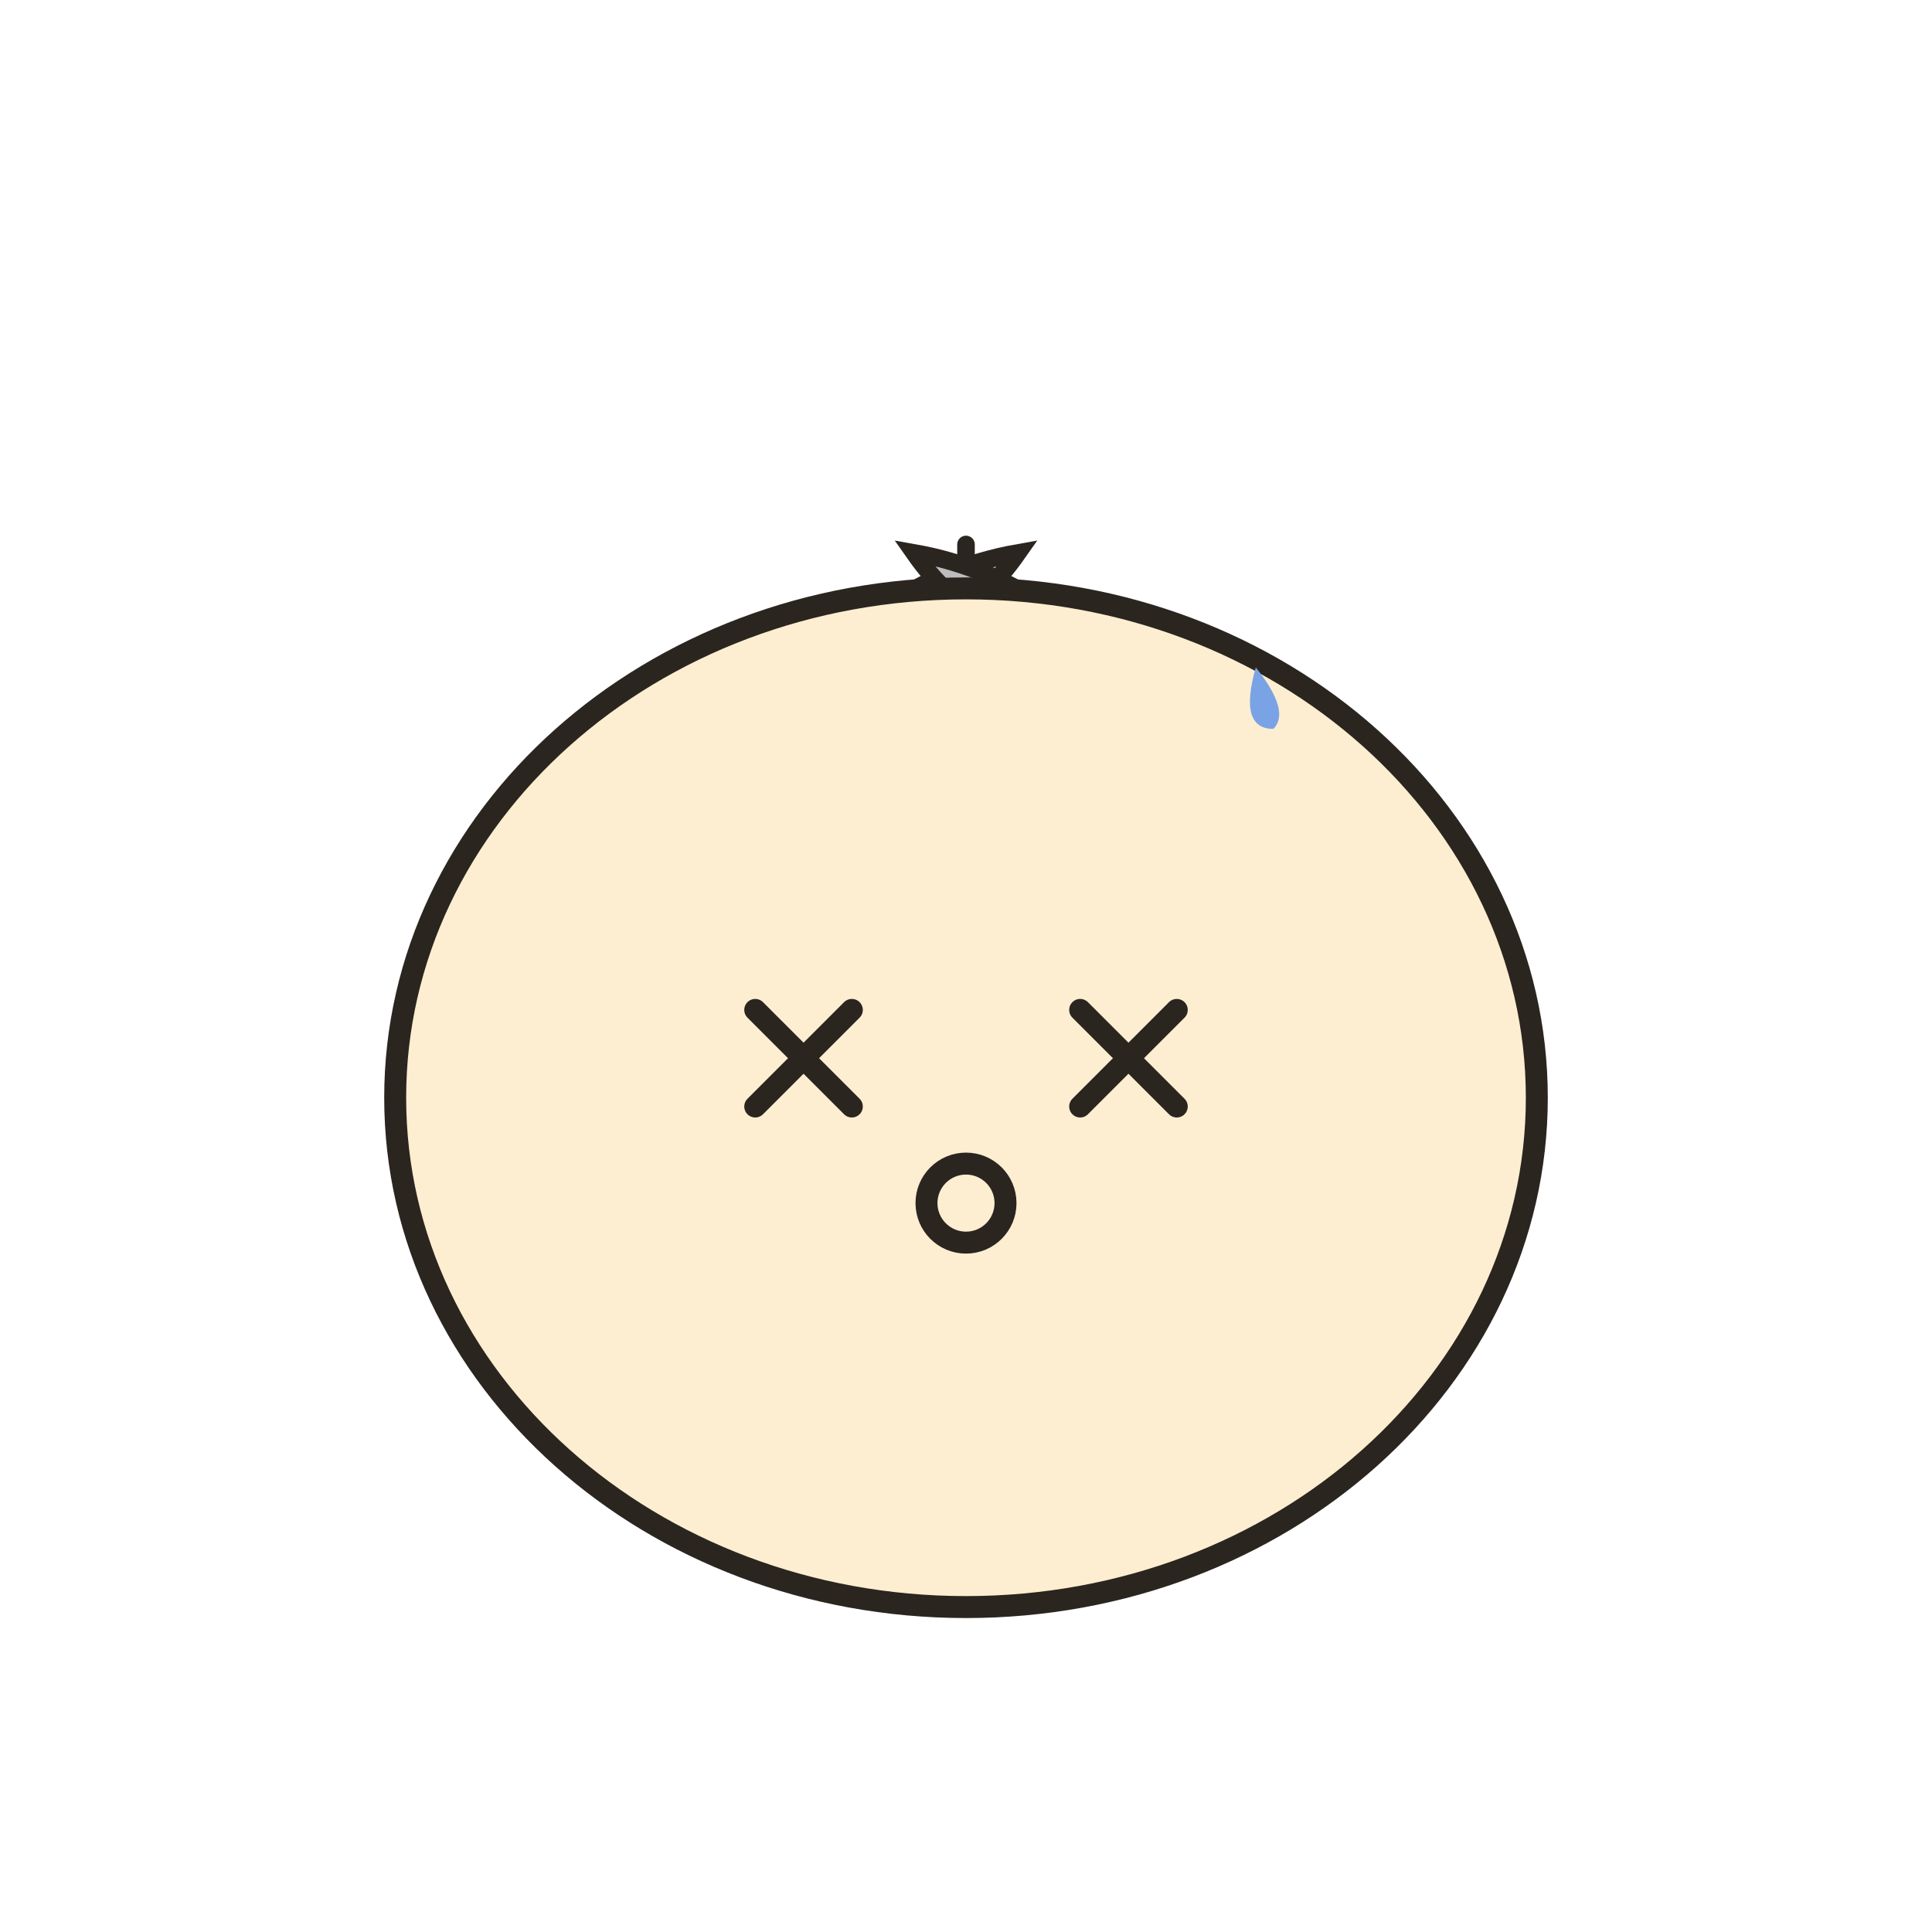
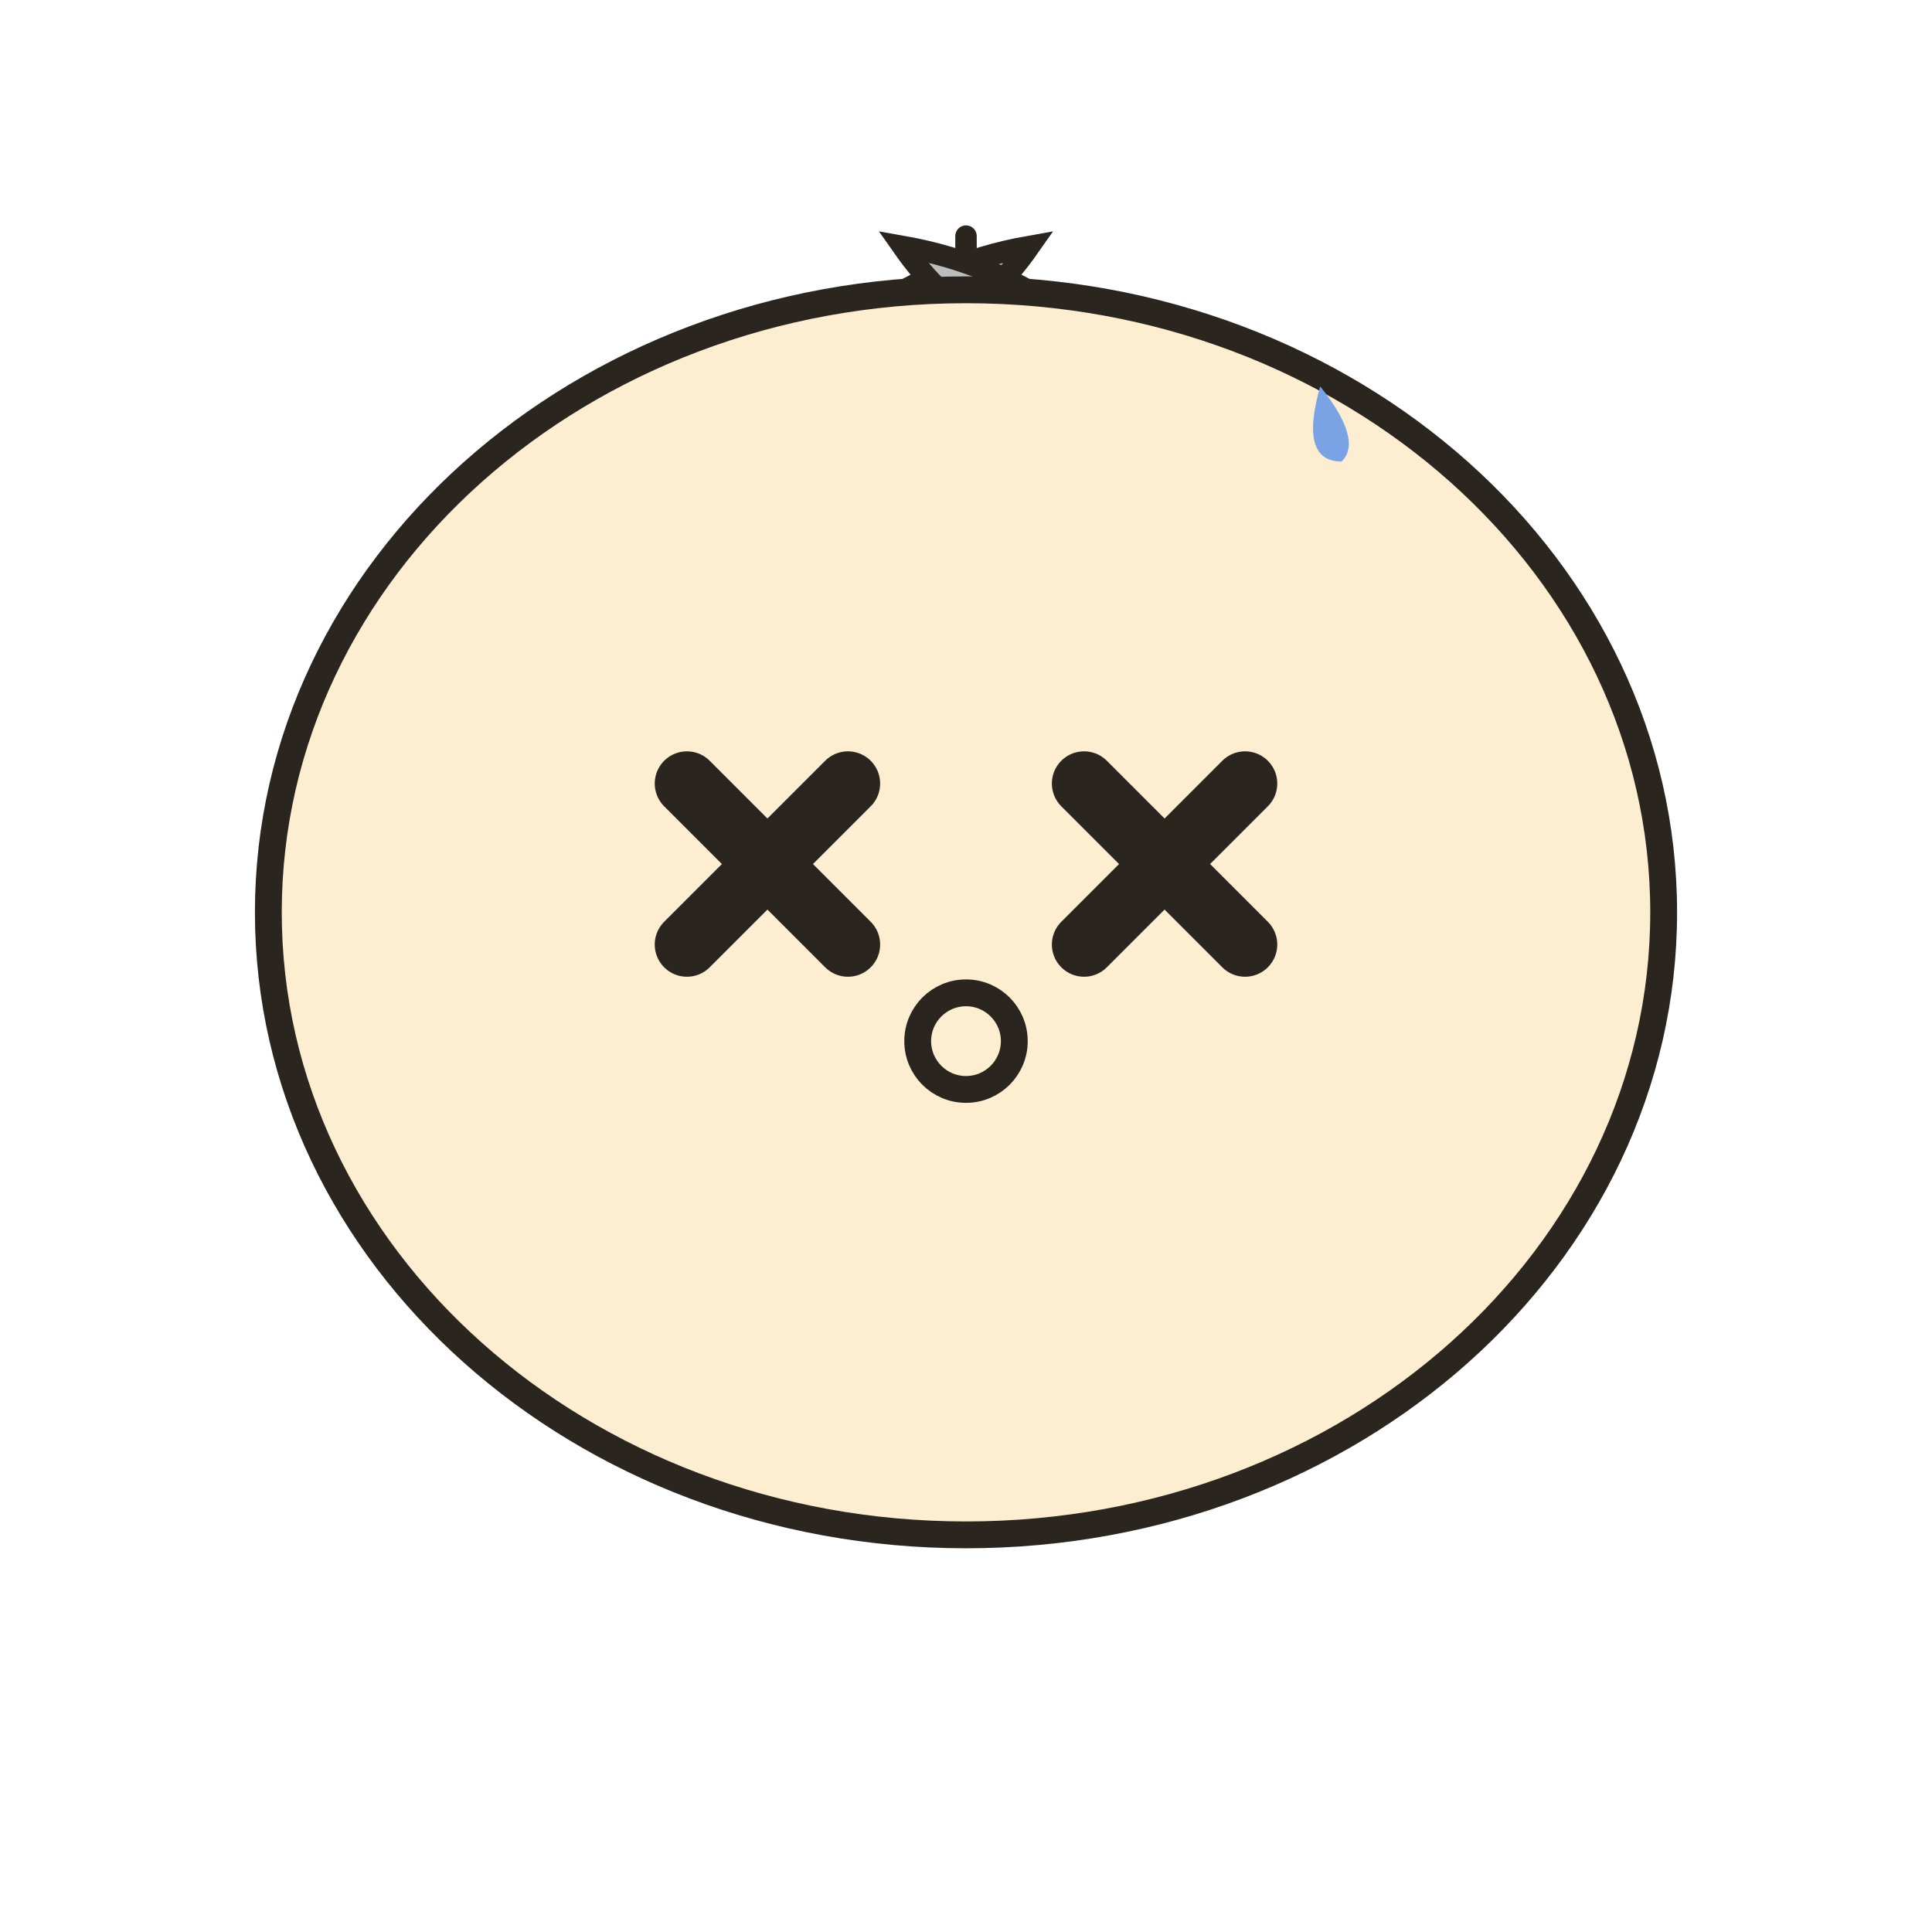
- <svg xmlns="http://www.w3.org/2000/svg" viewBox="0 0 22 22">
+ <svg xmlns="http://www.w3.org/2000/svg" viewBox="2 4 18 18">
  <line x1="11" y1="7.4" x2="11" y2="6.2" stroke="#2b2520" stroke-width="0.2" stroke-linecap="round" />
  <path d="M 11 6.4 Q 10.1 5.5 10.6 4.7 Q 11 5.5 11 6.4 Z" fill="#BDBDBD" stroke="#2b2520" stroke-width="0.2" transform="rotate(-100 11 6.4) translate(0 0.6)" />
  <path d="M 11 6.4 Q 11.9 5.5 11.4 4.7 Q 11 5.5 11 6.4 Z" fill="#BDBDBD" stroke="#2b2520" stroke-width="0.2" transform="rotate(100 11 6.4) translate(0 0.6)" />
  <ellipse cx="11" cy="12.5" rx="6.5" ry="5.8" fill="#fdeed1" stroke="#2b2520" stroke-width="0.25" />
-   <line x1="8.6" y1="11.5" x2="9.7" y2="12.6" stroke="#2b2520" stroke-width="0.25" stroke-linecap="round" />
-   <line x1="9.7" y1="11.5" x2="8.6" y2="12.6" stroke="#2b2520" stroke-width="0.25" stroke-linecap="round" />
-   <line x1="12.3" y1="11.5" x2="13.4" y2="12.6" stroke="#2b2520" stroke-width="0.25" stroke-linecap="round" />
-   <line x1="13.4" y1="11.5" x2="12.3" y2="12.6" stroke="#2b2520" stroke-width="0.25" stroke-linecap="round" />
+   <line x1="8.4" y1="11.3" x2="9.9" y2="12.8" stroke="#2b2520" stroke-width="0.6" stroke-linecap="round" />
+   <line x1="9.9" y1="11.3" x2="8.4" y2="12.8" stroke="#2b2520" stroke-width="0.6" stroke-linecap="round" />
+   <line x1="12.1" y1="11.3" x2="13.6" y2="12.8" stroke="#2b2520" stroke-width="0.6" stroke-linecap="round" />
+   <line x1="13.6" y1="11.3" x2="12.1" y2="12.8" stroke="#2b2520" stroke-width="0.6" stroke-linecap="round" />
  <circle cx="11" cy="13.7" r="0.45" fill="none" stroke="#2b2520" stroke-width="0.25" />
  <path d="M 14.3 7.6 Q 14.1 8.3 14.5 8.3 Q 14.7 8.1 14.3 7.6 Z" fill="#7aa3e6" />
</svg>
